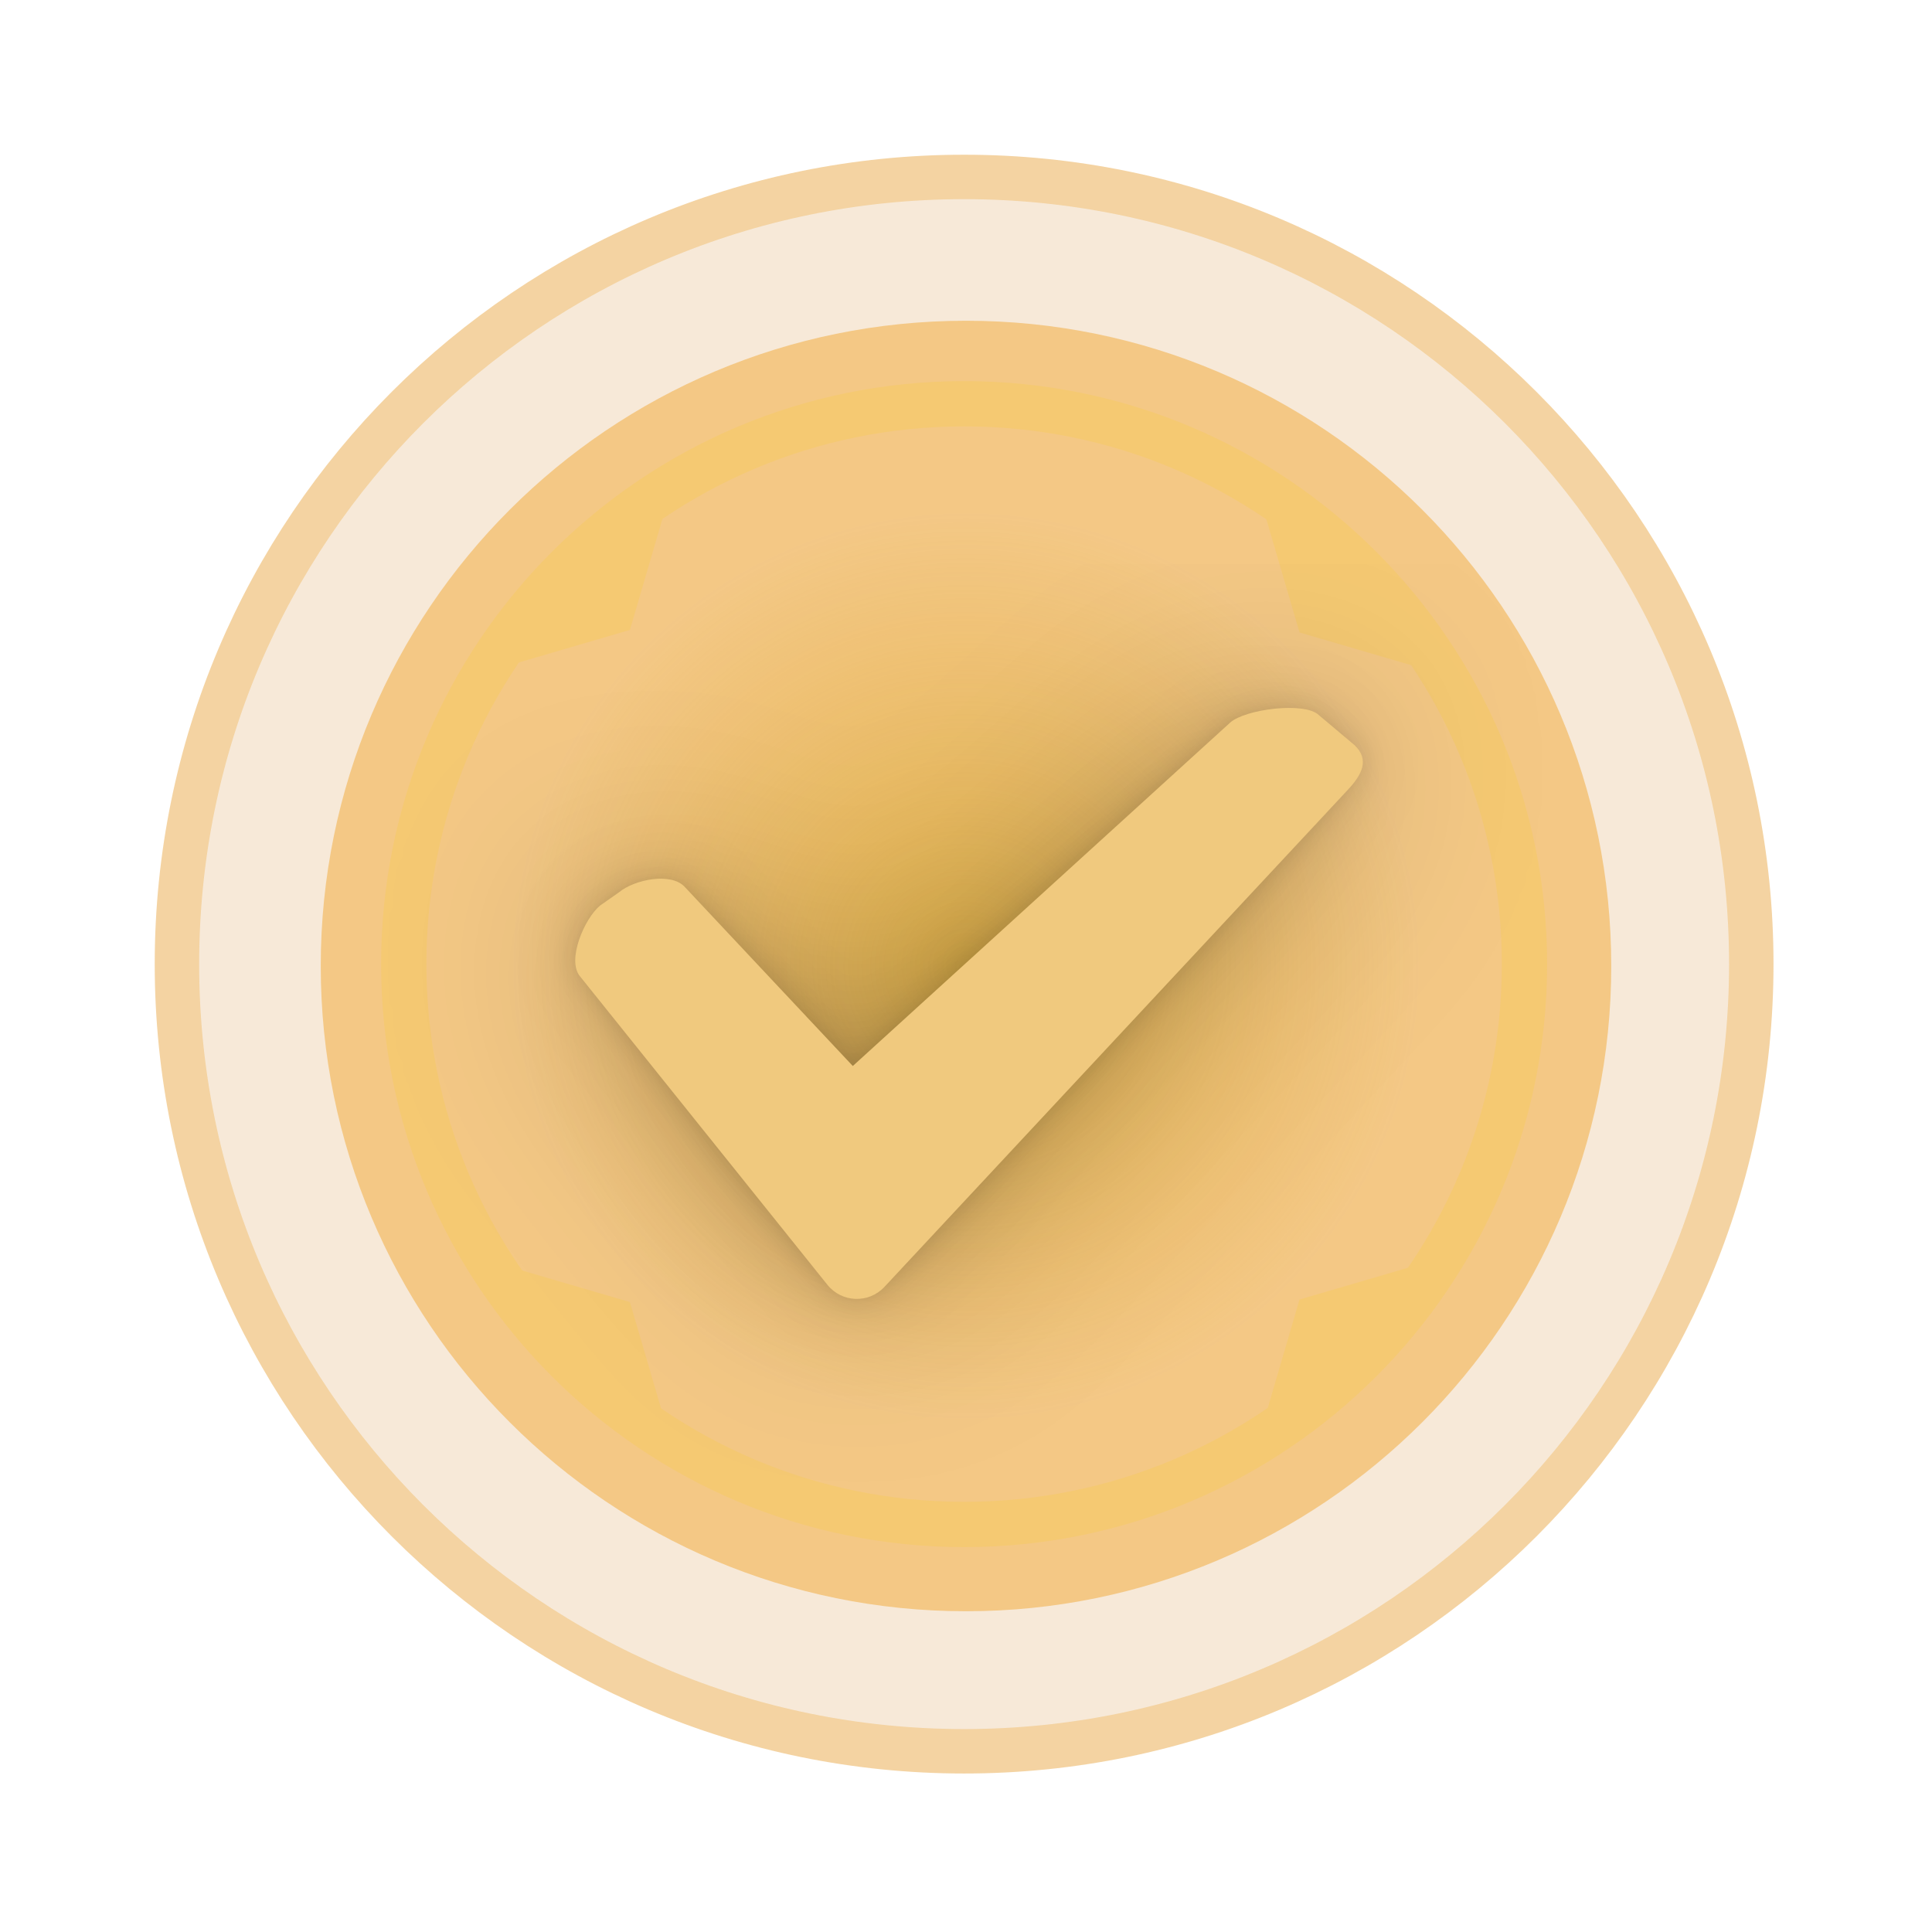
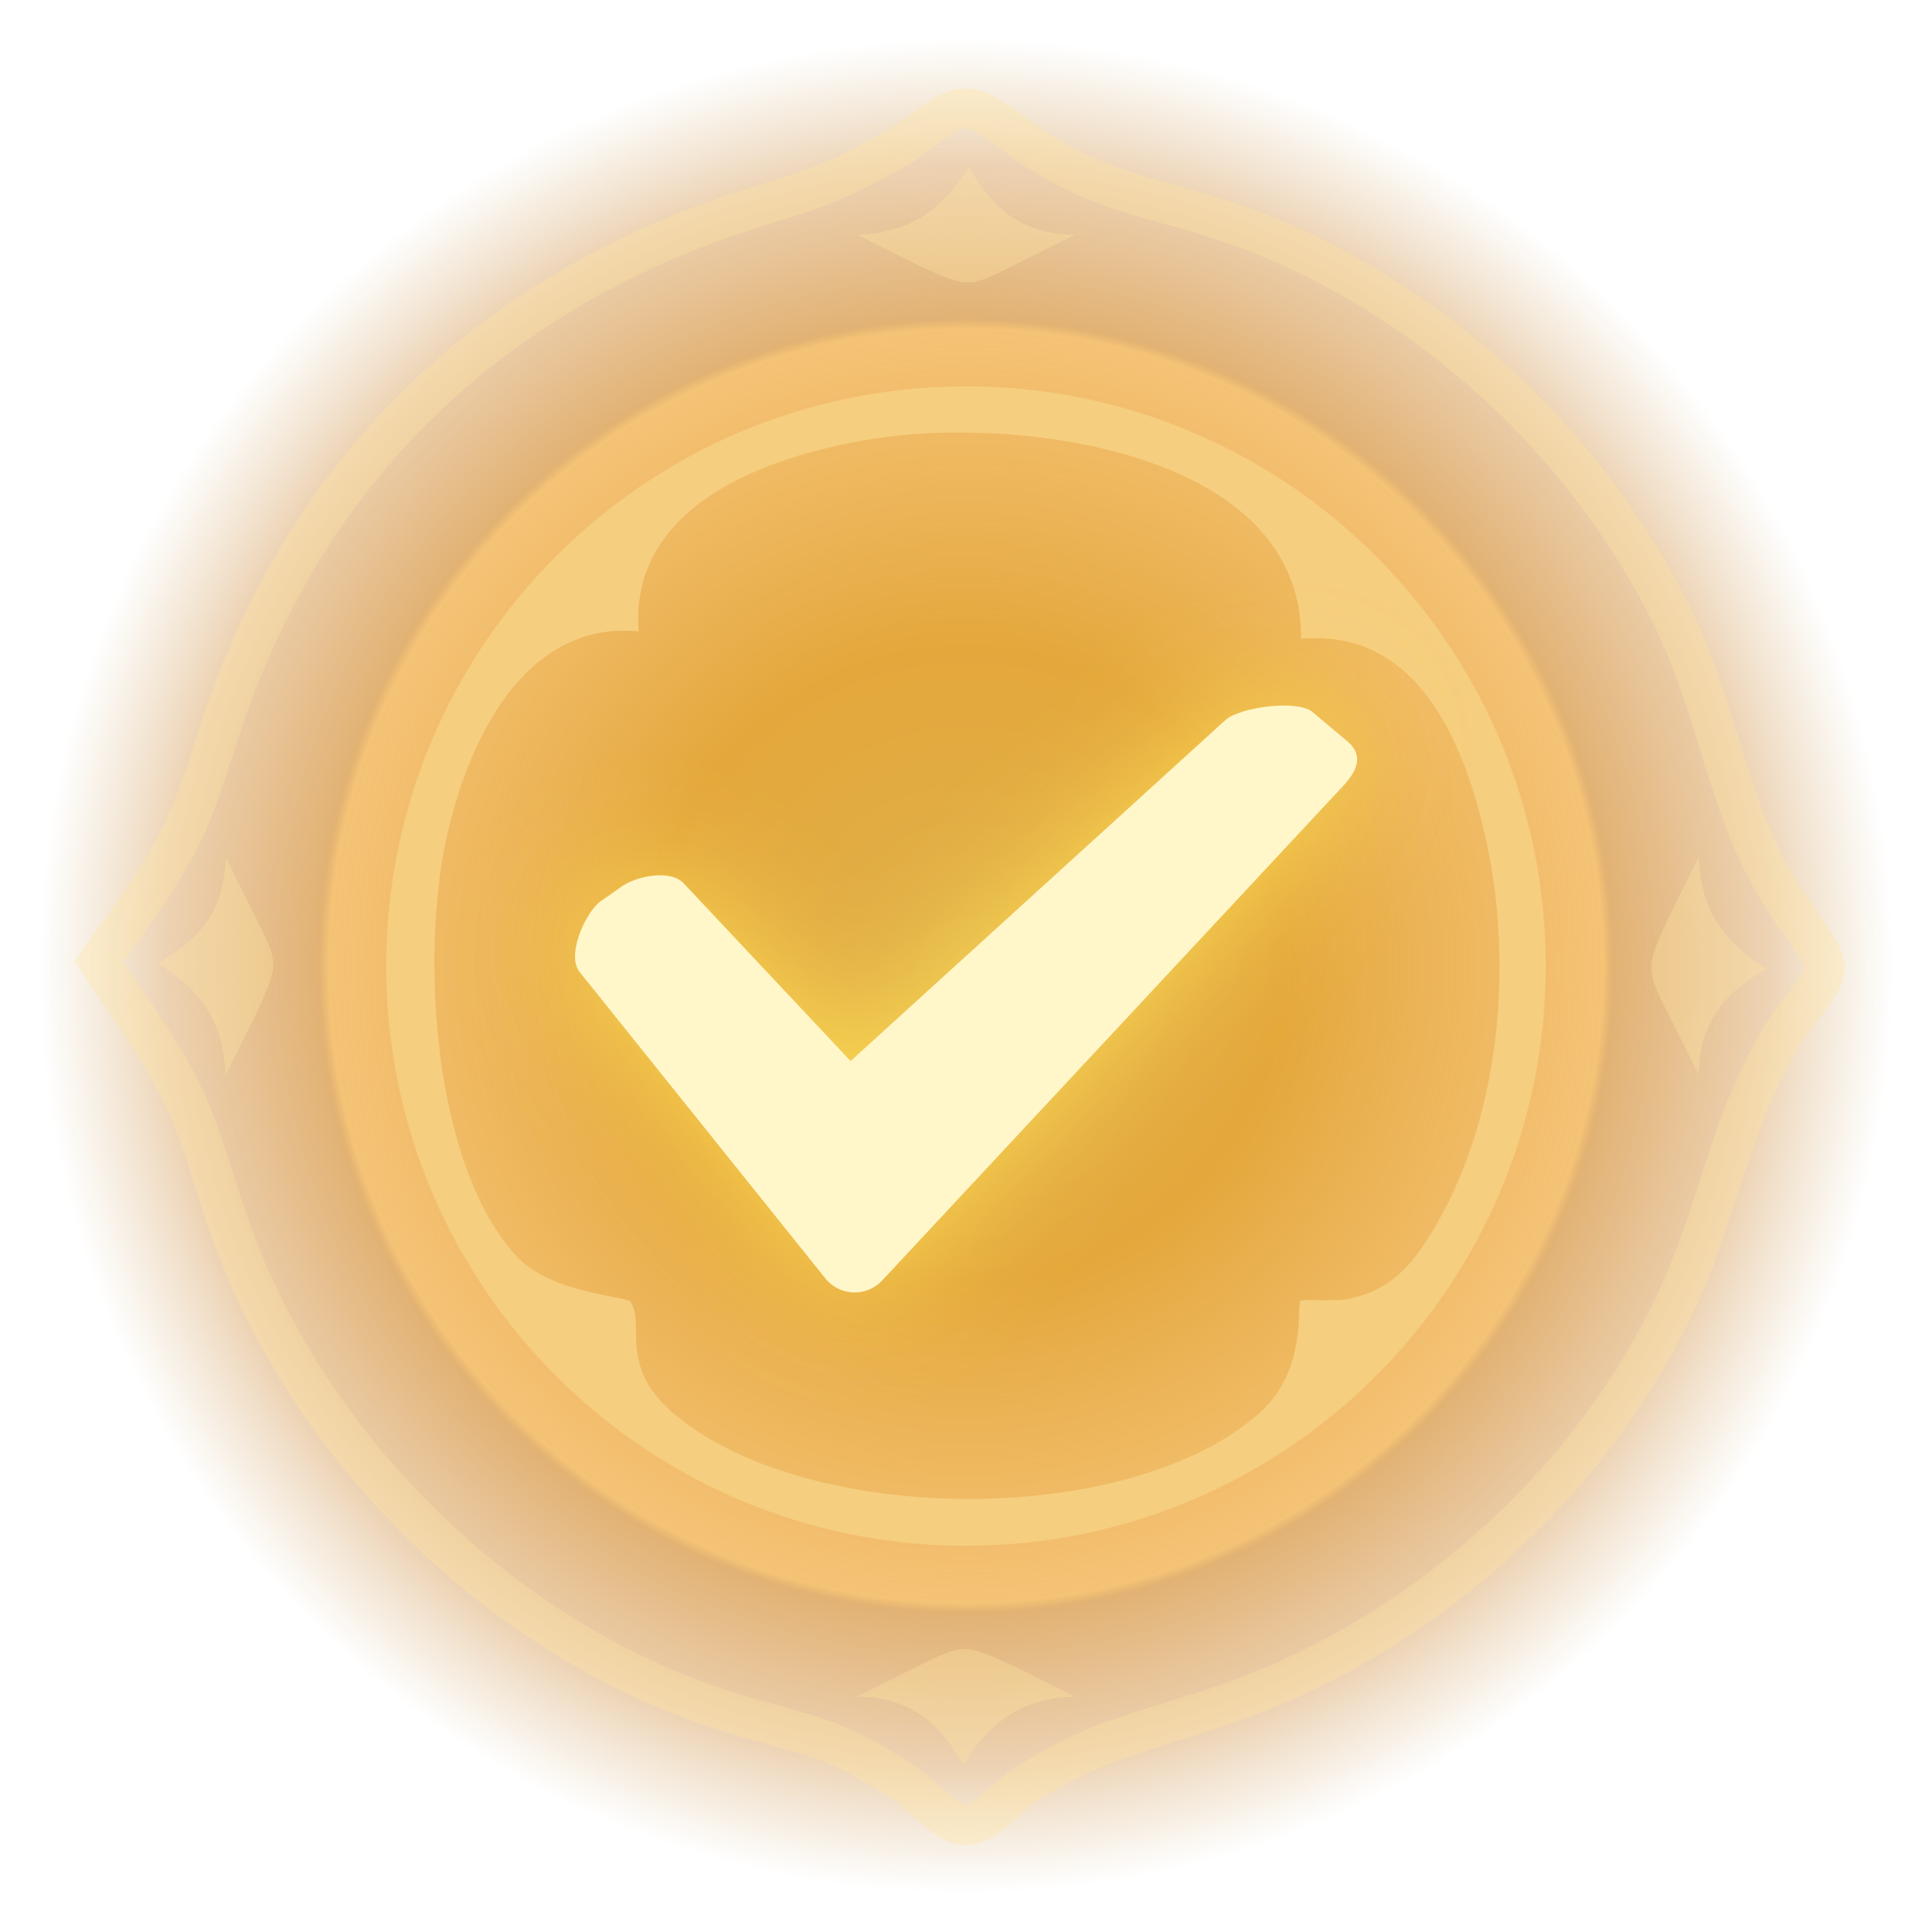
- <svg xmlns="http://www.w3.org/2000/svg" viewBox="0 0 512 512" fill="none">
-   <g>
-     <path opacity="0.6" d="M255.5 46.891C370.712 46.891 464.109 140.288 464.109 255.5C464.109 370.712 370.712 464.109 255.5 464.109C140.288 464.109 46.891 370.712 46.891 255.5C46.891 140.288 140.288 46.891 255.5 46.891Z" fill="#D2882B" fill-opacity="0.3" stroke="#ECB664" stroke-width="11.78" />
-     <circle cx="256" cy="256" r="171" fill="url(#paint0_radial_100_2)" />
-     <circle cx="255.5" cy="255.5" r="148.5" stroke="#F5C972" stroke-width="12" />
-     <path d="M166.935 166.935L123.363 179.702L179.702 123.363L166.935 166.935Z" fill="#F5C972" />
-     <path d="M344.388 344.388L387.96 331.622L331.621 387.96L344.388 344.388Z" fill="#F5C972" />
-     <path d="M166.935 345.065L179.702 388.636L123.363 332.298L166.935 345.065Z" fill="#F5C972" />
-     <path d="M344.388 167.612L331.621 124.04L387.96 180.378L344.388 167.612Z" fill="#F5C972" />
-     <g filter="url(#filter1_ddd_29_401)">
-       <path d="M226 282.5C229.721 286.553 221.927 286.199 226 282.5L326 191.5C329.889 187.967 345.707 185.865 349.5 189.5L359 197.5C362.949 201.284 361.004 205.214 357.275 209.214L234.383 341.044C230.226 345.503 223.081 345.237 219.267 340.482L153.63 258.642C150.224 254.396 154.825 243.492 159 240L164 236.5C168.099 233.072 177.844 231.097 181.458 235.033L226 282.5Z" fill="#F0C97E" />
-     </g>
-   </g>
+ <svg xmlns="http://www.w3.org/2000/svg" viewBox="0 0 192 192">
  <defs>
-     <filter id="filter1_ddd_29_401" x="96.444" y="149.603" width="320.73" height="268.622" filterUnits="userSpaceOnUse" color-interpolation-filters="sRGB">
-       <feFlood flood-opacity="0" result="BackgroundImageFix" />
-       <feColorMatrix in="SourceAlpha" type="matrix" values="0 0 0 0 0 0 0 0 0 0 0 0 0 0 0 0 0 0 127 0" result="hardAlpha" />
-       <feOffset dy="0" />
-       <feGaussianBlur stdDeviation="28" />
-       <feColorMatrix type="matrix" values="0 0 0 0 0 0 0 0 0 0 0 0 0 0 0 0 0 0 0.24 0" />
-       <feBlend mode="normal" in2="BackgroundImageFix" result="effect1_dropShadow_29_401" />
-       <feColorMatrix in="SourceAlpha" type="matrix" values="0 0 0 0 0 0 0 0 0 0 0 0 0 0 0 0 0 0 127 0" result="hardAlpha" />
-       <feOffset dy="0" />
-       <feGaussianBlur stdDeviation="9" />
-       <feColorMatrix type="matrix" values="0 0 0 0 0 0 0 0 0 0 0 0 0 0 0 0 0 0 0.12 0" />
-       <feBlend mode="normal" in2="effect1_dropShadow_29_401" result="effect2_dropShadow_29_401" />
-       <feColorMatrix in="SourceAlpha" type="matrix" values="0 0 0 0 0 0 0 0 0 0 0 0 0 0 0 0 0 0 127 0" result="hardAlpha" />
-       <feOffset dy="0" />
-       <feGaussianBlur stdDeviation="3" />
-       <feColorMatrix type="matrix" values="0 0 0 0 0 0 0 0 0 0 0 0 0 0 0 0 0 0 0.096 0" />
-       <feBlend mode="normal" in2="effect2_dropShadow_29_401" result="effect3_dropShadow_29_401" />
-       <feBlend mode="normal" in="SourceGraphic" in2="effect3_dropShadow_29_401" result="shape" />
+     <radialGradient id="b" cx="96" cy="96" fx="96" fy="96" r="96" gradientTransform="translate(0 192) scale(1 -1)" gradientUnits="userSpaceOnUse">
+       <stop offset="0" stop-color="#dfb14b" />
+       <stop offset=".33" stop-color="#e4a73c" />
+       <stop offset=".66" stop-color="#f2b454" stop-opacity=".8" />
+       <stop offset=".67" stop-color="#d28929" stop-opacity=".65" />
+       <stop offset=".83" stop-color="#cc8027" stop-opacity=".35" />
+       <stop offset=".96" stop-color="#c18f41" stop-opacity="0" />
+     </radialGradient>
+     <filter id="c" x="39" y="52" width="114" height="95" filterUnits="userSpaceOnUse">
+       <feOffset dx="0" dy="0" />
+       <feGaussianBlur result="d" stdDeviation="6" />
+       <feFlood flood-color="#fad952" flood-opacity="1" />
+       <feComposite in2="d" operator="in" />
+       <feComposite in="SourceGraphic" />
    </filter>
-     <radialGradient id="paint0_radial_100_2" cx="50%" cy="50%" r="50%" fx="50%" fy="50%">
-       <stop offset="0%" stop-color="#DFB14B" />
-       <stop offset="70%" stop-color="#F1B24F99" />
-     </radialGradient>
  </defs>
+   <circle cx="96" cy="96" r="96" fill="url(#b)" />
+   <path d="M102.56,14.58c7.5,4.96,12.77,5.04,20.76,7.94,18.27,6.64,34.04,21.06,42.71,38.44,4.87,9.76,5.52,19.44,11.29,28.46,1.1,1.72,4.06,5.35,4.06,6.77-.55,2.4-2.62,4.04-4.06,6.39-5.54,9.04-6.19,16.82-10.52,26.27-8.36,18.26-24.75,33.03-43.48,39.99-8.44,3.14-13.94,3.54-21.92,8.88-5.52,4.75-5.17,5-10.8,0-8.12-5.55-9.93-4.95-18.62-7.72-22.32-7.13-41.87-26.51-49.41-48.75-3.01-8.88-3.16-11.57-8.86-19.9-1.3-1.9-2.62-3.87-3.89-5.8,1.63-2.28,3.17-4.37,4.66-6.58,4.79-7.11,5.19-10.08,7.76-17.64,8.66-25.48,27.39-42.81,52.83-50.73,7.67-2.39,7.41-2.32,14.36-6.02,6.78-4.94,6.02-5.17,13.12,0h.01Z" fill="none" isolation="isolate" opacity=".35" stroke="#ffe6a0" stroke-miterlimit="10" stroke-width="4" />
+   <path d="M165.85,91.14l2.98-5.97c.21,5.97,3.1,8.76,6.73,11.1-3.73,2.16-6.65,4.83-6.73,10.56l-2.98-5.97c-2.35-4.68-2.32-4.64,0-9.71h0Z" fill="#ffe6a0" isolation="isolate" opacity=".35" />
+   <path d="M25.4,100.86l-2.98,5.97c-.21-5.97-3.1-8.76-6.73-11.1,3.73-2.16,6.65-4.83,6.73-10.56l2.98,5.97c2.35,4.68,2.32,4.64,0,9.71h0Z" fill="#ffe6a0" isolation="isolate" opacity=".35" />
+   <path d="M100.86,165.63l5.97,2.98c-5.97.21-8.76,3.1-11.1,6.73-2.16-3.73-4.83-6.65-10.56-6.73l5.97-2.98c4.68-2.35,4.64-2.32,9.71,0h0Z" fill="#ffe6a0" isolation="isolate" opacity=".35" />
+   <path d="M91.14,26.31l-5.97-2.98c5.97-.21,8.76-3.1,11.1-6.73,2.16,3.73,4.83,6.65,10.56,6.73l-5.97,2.98c-4.68,2.35-4.64,2.32-9.71,0h0Z" fill="#ffe6a0" isolation="isolate" opacity=".35" />
+   <path d="M96,38.4c-31.81,0-57.61,25.79-57.61,57.61s25.8,57.6,57.61,57.6,57.61-25.79,57.61-57.6-25.79-57.61-57.61-57.61ZM133.94,129.1c-1.21.24-4.52,0-4.69.17-.43.44.72,6.93-4.12,11.19-12.98,11.43-44.54,11.14-57.81.33-6.06-4.93-3.12-8.91-4.65-11.42-.35-.56-8.01-.8-11.44-4.62-8.24-9.2-9.36-29.71-6.92-41.2,2.03-9.52,7.6-21.9,19.16-20.81-.99-13.01,13.87-17.85,24.41-19.29,13.81-1.89,41.56,1.42,41.42,20.04,11.48-1.03,16.12,10.08,18.27,19.46,2.82,12.31,1.67,27.47-4.74,38.6-2.2,3.82-4.34,6.63-8.89,7.55h0Z" fill="#f6ce7f" />
+   <path d="M84.53,105.45c1.39,1.51-1.52,1.38,0,0l37.24-33.88c1.45-1.32,7.34-2.1,8.75-.74l3.54,2.98c1.47,1.41.75,2.87-.64,4.36l-45.76,49.09c-1.55,1.66-4.21,1.56-5.63-.21l-24.44-30.47c-1.27-1.58.44-5.64,2-6.94l1.86-1.3c1.53-1.28,5.15-2.01,6.5-.55l16.59,17.67h-.01Z" fill="#fff7c9" filter="url(#c)" />
</svg>
